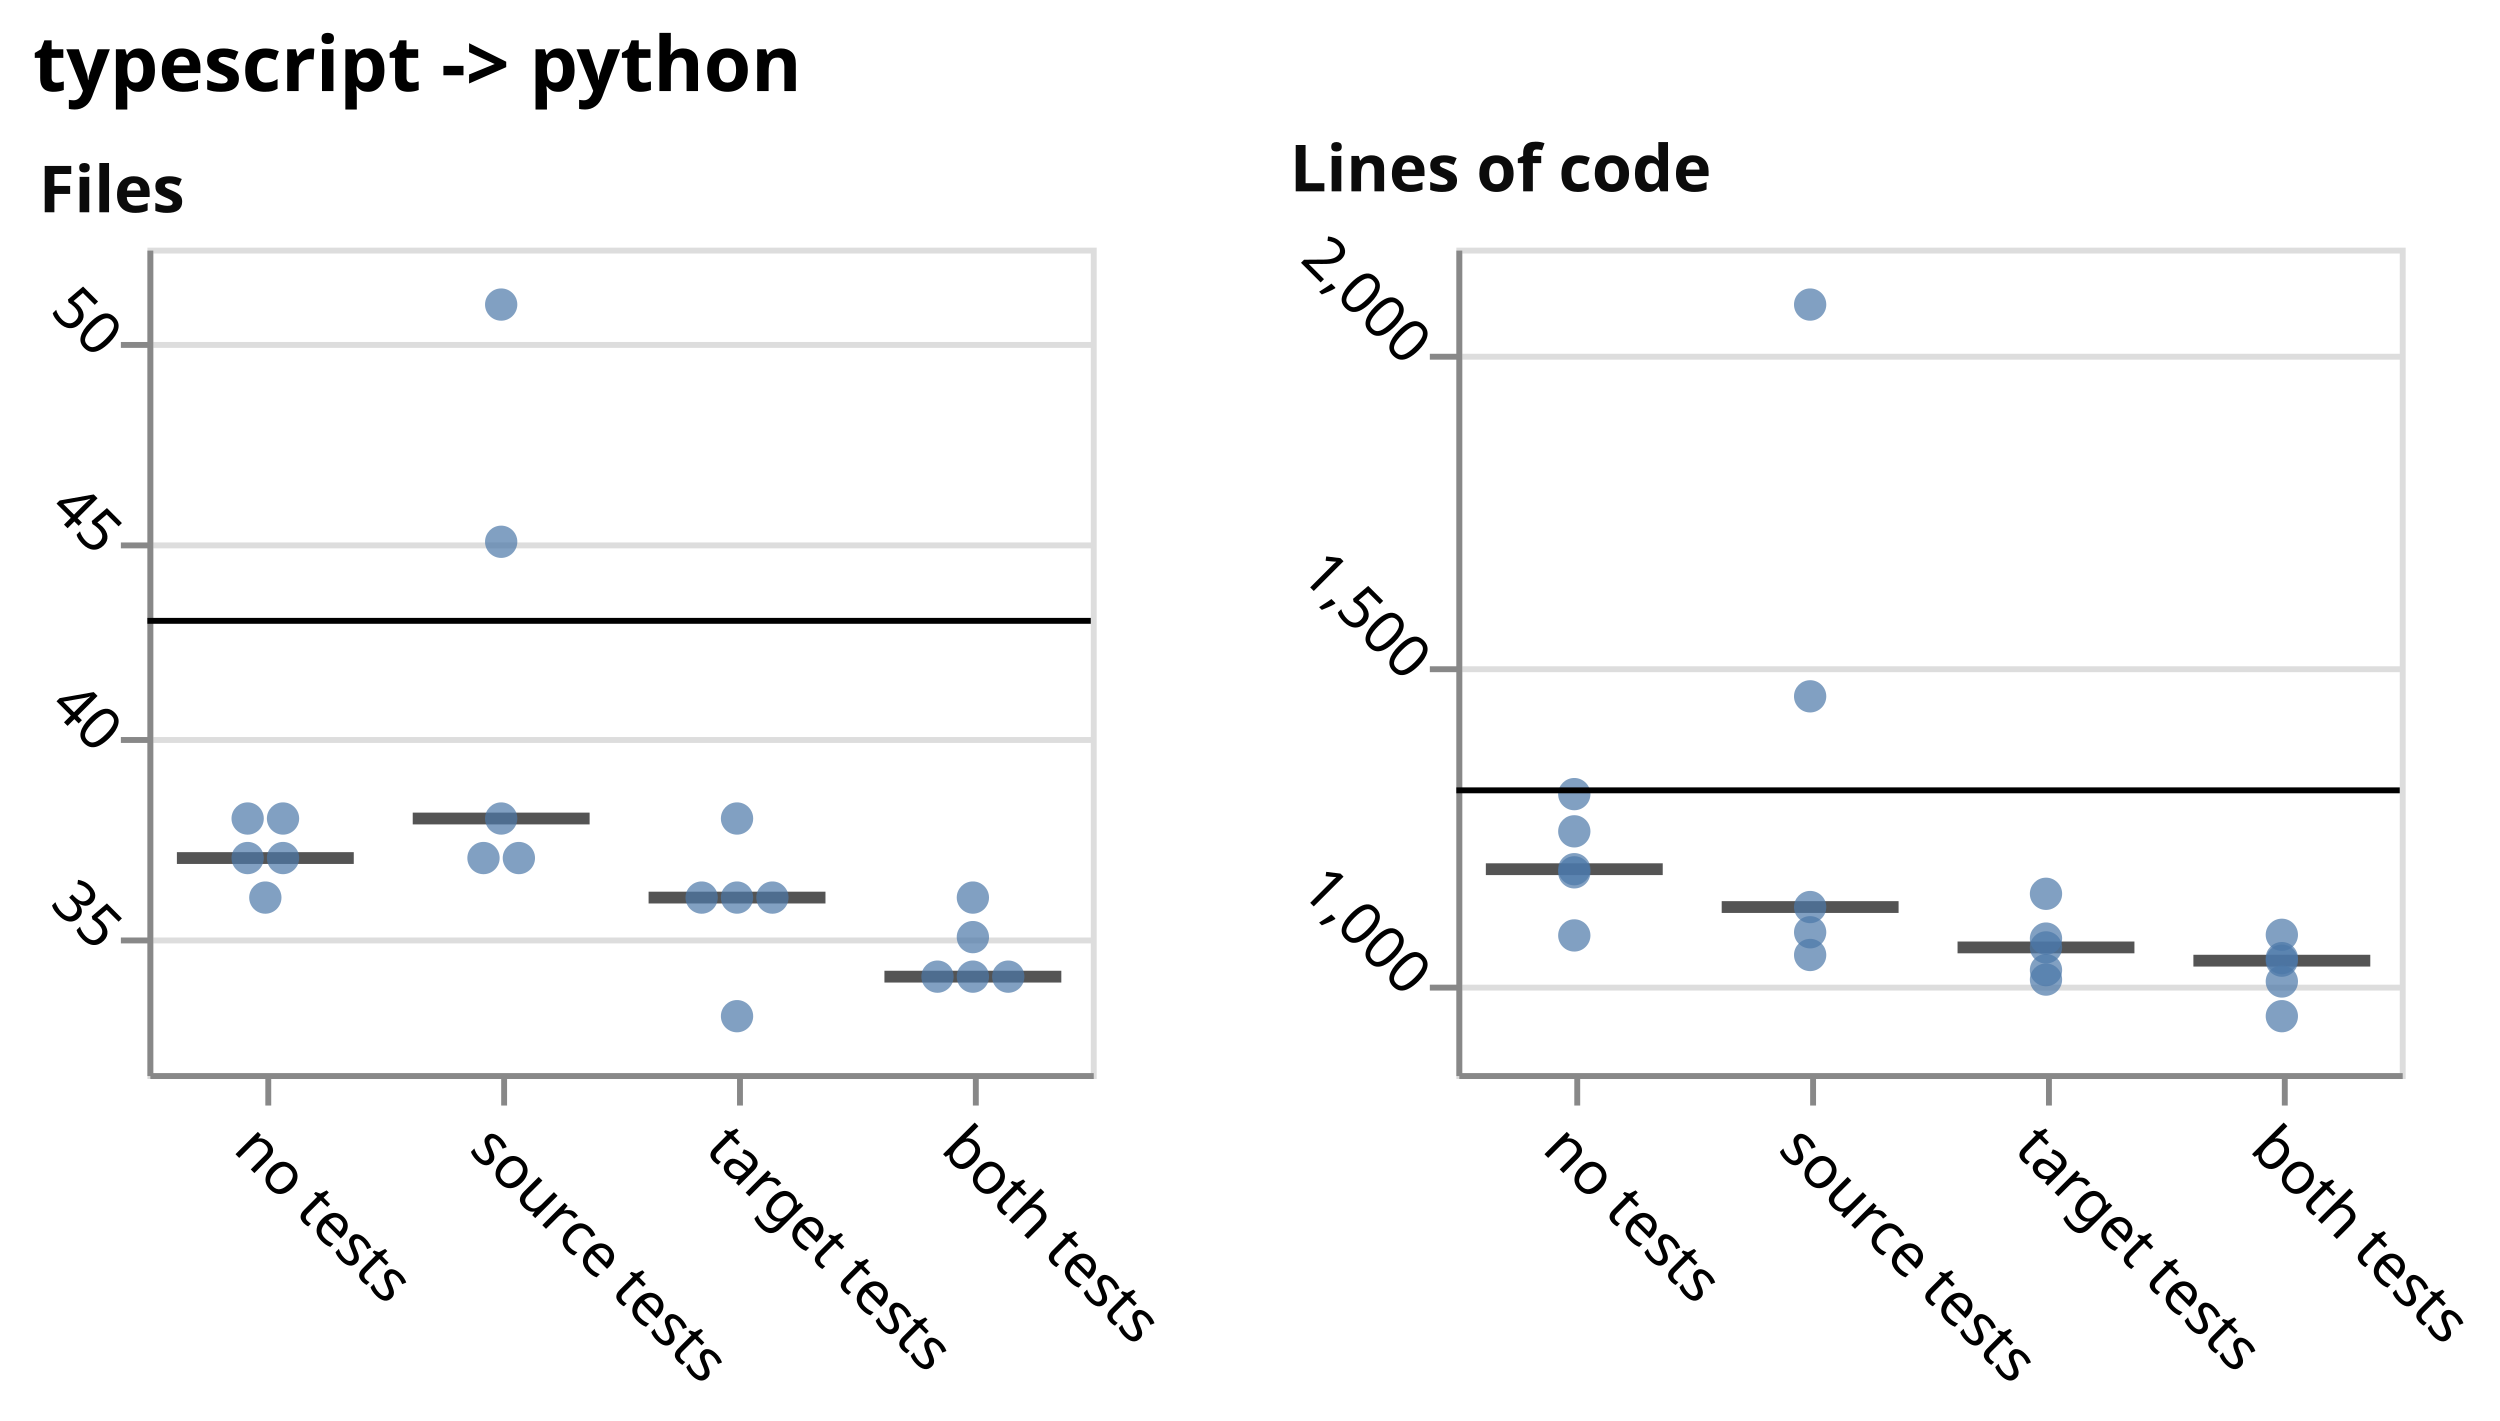
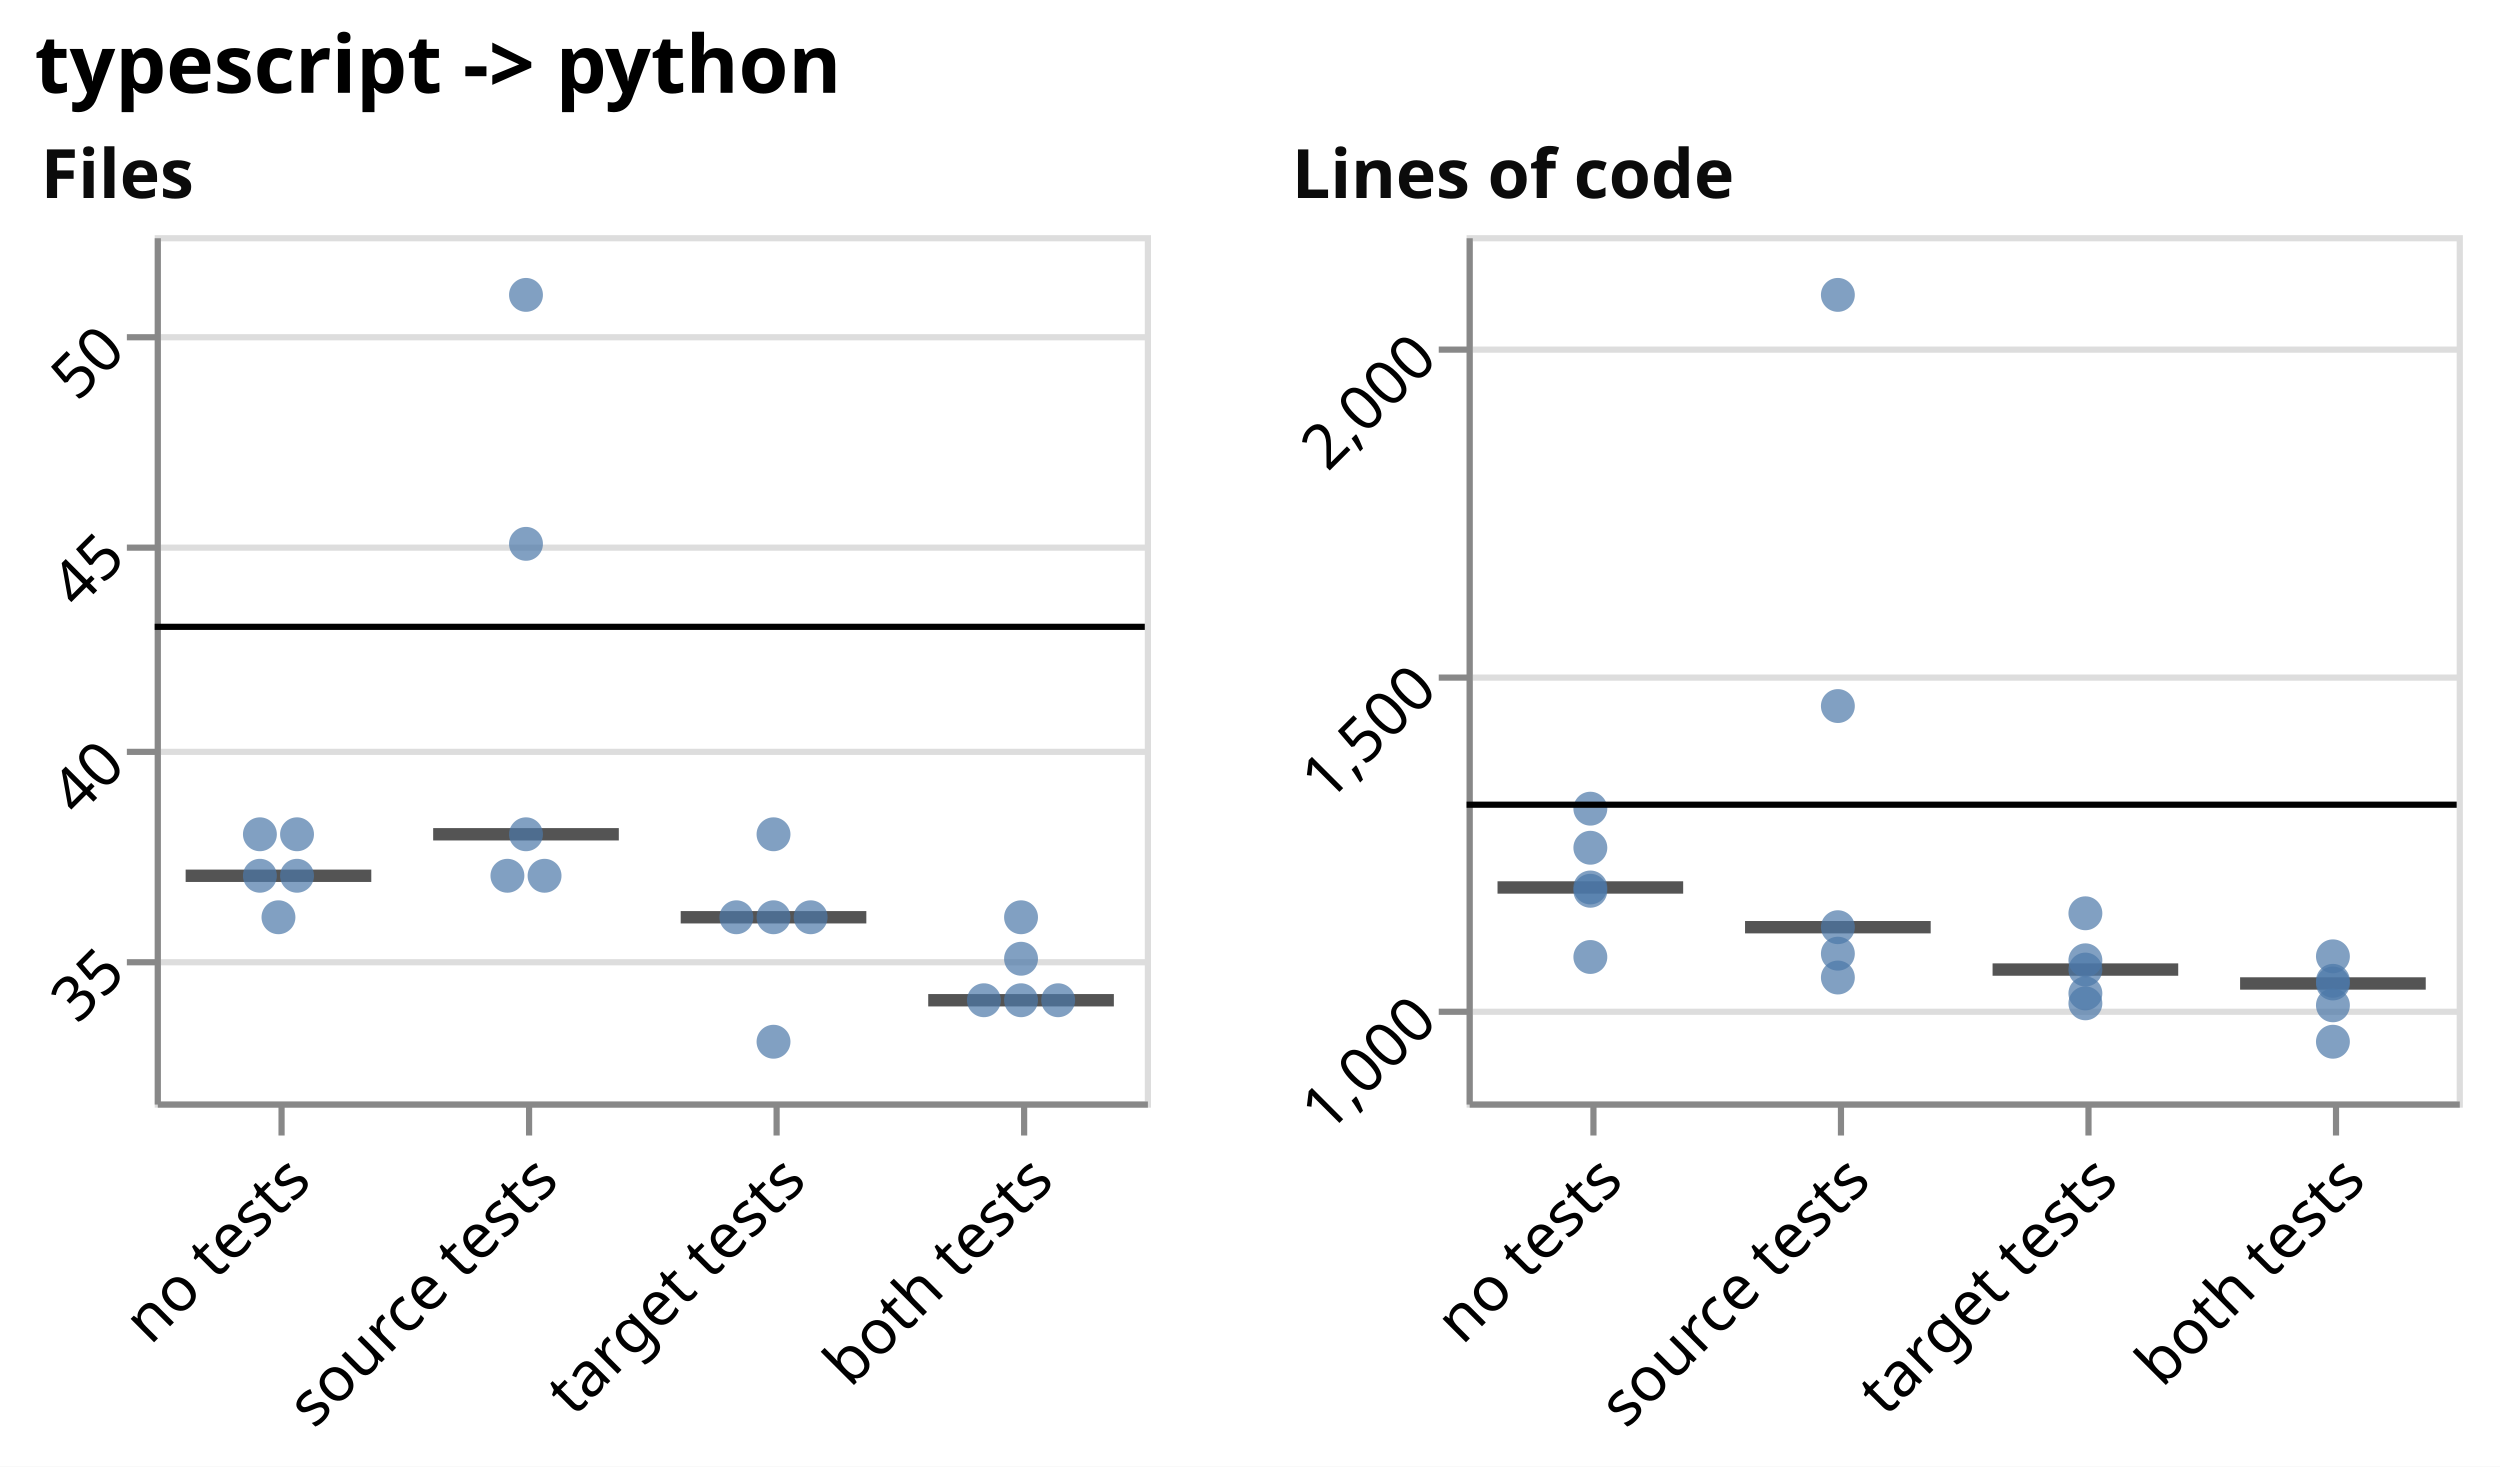
- <svg xmlns="http://www.w3.org/2000/svg" version="1.1" class="marks" width="424" height="241" viewBox="0 0 424 241">
-   <rect width="424" height="241" fill="white" />
-   <g fill="none" stroke-miterlimit="10" transform="translate(25,42)">
+ <svg xmlns="http://www.w3.org/2000/svg" version="1.1" class="marks" width="404" height="237" viewBox="0 0 404 237">
+   <rect width="404" height="237" fill="white" />
+   <g fill="none" stroke-miterlimit="10" transform="translate(25,38)">
    <g class="mark-group role-frame root" role="graphics-object" aria-roledescription="group mark container">
      <g transform="translate(0,0)">
        <path class="background" aria-hidden="true" d="M0,0h0v0h0Z" />
        <g>
          <g class="mark-group role-scope concat_0_group" role="graphics-object" aria-roledescription="group mark container">
            <g transform="translate(0,0)">
              <path class="background" aria-hidden="true" d="M0.5,0.5h160v140h-160Z" stroke="#ddd" />
              <g>
                <g class="mark-group role-axis" aria-hidden="true">
                  <g transform="translate(0.5,0.5)">
                    <path class="background" aria-hidden="true" d="M0,0h0v0h0Z" pointer-events="none" />
                    <g>
                      <g class="mark-rule role-axis-grid" pointer-events="none">
                        <line transform="translate(0,117)" x2="160" y2="0" stroke="#ddd" stroke-width="1" opacity="1" />
                        <line transform="translate(0,83)" x2="160" y2="0" stroke="#ddd" stroke-width="1" opacity="1" />
                        <line transform="translate(0,50)" x2="160" y2="0" stroke="#ddd" stroke-width="1" opacity="1" />
                        <line transform="translate(0,16)" x2="160" y2="0" stroke="#ddd" stroke-width="1" opacity="1" />
                      </g>
                    </g>
                    <path class="foreground" aria-hidden="true" d="" pointer-events="none" display="none" />
                  </g>
                </g>
                <g class="mark-group role-axis" role="graphics-symbol" aria-roledescription="axis" aria-label="X-axis for a discrete scale with 4 values: no tests, source tests, target tests, both tests">
                  <g transform="translate(0.5,140.5)">
                    <path class="background" aria-hidden="true" d="M0,0h0v0h0Z" pointer-events="none" />
                    <g>
                      <g class="mark-rule role-axis-tick" pointer-events="none">
                        <line transform="translate(20,0)" x2="0" y2="5" stroke="#888" stroke-width="1" opacity="1" />
                        <line transform="translate(60,0)" x2="0" y2="5" stroke="#888" stroke-width="1" opacity="1" />
                        <line transform="translate(100,0)" x2="0" y2="5" stroke="#888" stroke-width="1" opacity="1" />
                        <line transform="translate(140,0)" x2="0" y2="5" stroke="#888" stroke-width="1" opacity="1" />
                      </g>
                      <g class="mark-text role-axis-label" pointer-events="none">
-                         <text text-anchor="start" transform="translate(19.5,7) rotate(45) translate(0,8)" font-family="sans-serif" font-size="10px" fill="#000" opacity="1">no tests</text>
-                         <text text-anchor="start" transform="translate(59.5,7) rotate(45) translate(0,8)" font-family="sans-serif" font-size="10px" fill="#000" opacity="1">source tests</text>
-                         <text text-anchor="start" transform="translate(99.5,7) rotate(45) translate(0,8)" font-family="sans-serif" font-size="10px" fill="#000" opacity="1">target tests</text>
-                         <text text-anchor="start" transform="translate(139.5,7) rotate(45) translate(0,8)" font-family="sans-serif" font-size="10px" fill="#000" opacity="1">both tests</text>
+                         <text text-anchor="end" transform="translate(19.5,7) rotate(-45) translate(0,8)" font-family="sans-serif" font-size="10px" fill="#000" opacity="1">no tests</text>
+                         <text text-anchor="end" transform="translate(59.5,7) rotate(-45) translate(0,8)" font-family="sans-serif" font-size="10px" fill="#000" opacity="1">source tests</text>
+                         <text text-anchor="end" transform="translate(99.5,7) rotate(-45) translate(0,8)" font-family="sans-serif" font-size="10px" fill="#000" opacity="1">target tests</text>
+                         <text text-anchor="end" transform="translate(139.5,7) rotate(-45) translate(0,8)" font-family="sans-serif" font-size="10px" fill="#000" opacity="1">both tests</text>
                      </g>
                      <g class="mark-rule role-axis-domain" pointer-events="none">
                        <line transform="translate(0,0)" x2="160" y2="0" stroke="#888" stroke-width="1" opacity="1" />
                      </g>
                    </g>
                    <path class="foreground" aria-hidden="true" d="" pointer-events="none" display="none" />
                  </g>
                </g>
                <g class="mark-group role-axis" role="graphics-symbol" aria-roledescription="axis" aria-label="Y-axis for a linear scale with values from 32 to 52">
                  <g transform="translate(0.5,0.5)">
                    <path class="background" aria-hidden="true" d="M0,0h0v0h0Z" pointer-events="none" />
                    <g>
                      <g class="mark-rule role-axis-tick" pointer-events="none">
                        <line transform="translate(0,117)" x2="-5" y2="0" stroke="#888" stroke-width="1" opacity="1" />
                        <line transform="translate(0,83)" x2="-5" y2="0" stroke="#888" stroke-width="1" opacity="1" />
                        <line transform="translate(0,50)" x2="-5" y2="0" stroke="#888" stroke-width="1" opacity="1" />
                        <line transform="translate(0,16)" x2="-5" y2="0" stroke="#888" stroke-width="1" opacity="1" />
                      </g>
                      <g class="mark-text role-axis-label" pointer-events="none">
-                         <text text-anchor="end" transform="translate(-7,116.9349) rotate(45) translate(0,3)" font-family="sans-serif" font-size="10px" fill="#000" opacity="1">35</text>
-                         <text text-anchor="end" transform="translate(-7,83.40996) rotate(45) translate(0,3)" font-family="sans-serif" font-size="10px" fill="#000" opacity="1">40</text>
-                         <text text-anchor="end" transform="translate(-7,49.88506) rotate(45) translate(0,3)" font-family="sans-serif" font-size="10px" fill="#000" opacity="1">45</text>
-                         <text text-anchor="end" transform="translate(-7,16.36015) rotate(45) translate(0,3)" font-family="sans-serif" font-size="10px" fill="#000" opacity="1">50</text>
+                         <text text-anchor="end" transform="translate(-7,116.9349) rotate(-45) translate(0,3)" font-family="sans-serif" font-size="10px" fill="#000" opacity="1">35</text>
+                         <text text-anchor="end" transform="translate(-7,83.40996) rotate(-45) translate(0,3)" font-family="sans-serif" font-size="10px" fill="#000" opacity="1">40</text>
+                         <text text-anchor="end" transform="translate(-7,49.88506) rotate(-45) translate(0,3)" font-family="sans-serif" font-size="10px" fill="#000" opacity="1">45</text>
+                         <text text-anchor="end" transform="translate(-7,16.36015) rotate(-45) translate(0,3)" font-family="sans-serif" font-size="10px" fill="#000" opacity="1">50</text>
                      </g>
                      <g class="mark-rule role-axis-domain" pointer-events="none">
                        <line transform="translate(0,140)" x2="0" y2="-140" stroke="#888" stroke-width="1" opacity="1" />
                      </g>
                    </g>
                    <path class="foreground" aria-hidden="true" d="" pointer-events="none" display="none" />
                  </g>
                </g>
                <g class="mark-rect role-mark concat_0_layer_0_marks" role="graphics-object" aria-roledescription="rect mark container">
                  <path aria-label="condition: no tests; Median of value: 37" role="graphics-symbol" aria-roledescription="tick" d="M5,102.525h30v2h-30Z" fill="#0b0b0b" opacity="0.7" />
                  <path aria-label="condition: source tests; Median of value: 38" role="graphics-symbol" aria-roledescription="tick" d="M45,95.82h30v2h-30Z" fill="#0b0b0b" opacity="0.7" />
                  <path aria-label="condition: target tests; Median of value: 36" role="graphics-symbol" aria-roledescription="tick" d="M85,109.23h30v2h-30Z" fill="#0b0b0b" opacity="0.7" />
                  <path aria-label="condition: both tests; Median of value: 34" role="graphics-symbol" aria-roledescription="tick" d="M125,122.64h30v2h-30Z" fill="#0b0b0b" opacity="0.7" />
                </g>
                <g class="mark-symbol role-mark concat_0_layer_1_marks" role="graphics-object" aria-roledescription="symbol mark container">
                  <path aria-label="condition: no tests; value: 37; nudge: −0.5" role="graphics-symbol" aria-roledescription="point" transform="translate(17,103.5249)" d="M2.739,0A2.739,2.739,0,1,1,-2.739,0A2.739,2.739,0,1,1,2.739,0" fill="#4c78a8" stroke-width="2" opacity="0.7" />
                  <path aria-label="condition: no tests; value: 37; nudge: 0.5" role="graphics-symbol" aria-roledescription="point" transform="translate(23,103.5249)" d="M2.739,0A2.739,2.739,0,1,1,-2.739,0A2.739,2.739,0,1,1,2.739,0" fill="#4c78a8" stroke-width="2" opacity="0.7" />
                  <path aria-label="condition: no tests; value: 38; nudge: −0.5" role="graphics-symbol" aria-roledescription="point" transform="translate(17,96.81992)" d="M2.739,0A2.739,2.739,0,1,1,-2.739,0A2.739,2.739,0,1,1,2.739,0" fill="#4c78a8" stroke-width="2" opacity="0.7" />
                  <path aria-label="condition: no tests; value: 38; nudge: 0.5" role="graphics-symbol" aria-roledescription="point" transform="translate(23,96.81992)" d="M2.739,0A2.739,2.739,0,1,1,-2.739,0A2.739,2.739,0,1,1,2.739,0" fill="#4c78a8" stroke-width="2" opacity="0.7" />
                  <path aria-label="condition: no tests; value: 36; nudge: 0" role="graphics-symbol" aria-roledescription="point" transform="translate(20,110.2299)" d="M2.739,0A2.739,2.739,0,1,1,-2.739,0A2.739,2.739,0,1,1,2.739,0" fill="#4c78a8" stroke-width="2" opacity="0.7" />
                  <path aria-label="condition: source tests; value: 37; nudge: −0.5" role="graphics-symbol" aria-roledescription="point" transform="translate(57,103.5249)" d="M2.739,0A2.739,2.739,0,1,1,-2.739,0A2.739,2.739,0,1,1,2.739,0" fill="#4c78a8" stroke-width="2" opacity="0.7" />
                  <path aria-label="condition: source tests; value: 37; nudge: 0.5" role="graphics-symbol" aria-roledescription="point" transform="translate(63,103.5249)" d="M2.739,0A2.739,2.739,0,1,1,-2.739,0A2.739,2.739,0,1,1,2.739,0" fill="#4c78a8" stroke-width="2" opacity="0.7" />
                  <path aria-label="condition: source tests; value: 38; nudge: 0" role="graphics-symbol" aria-roledescription="point" transform="translate(60,96.81992)" d="M2.739,0A2.739,2.739,0,1,1,-2.739,0A2.739,2.739,0,1,1,2.739,0" fill="#4c78a8" stroke-width="2" opacity="0.7" />
                  <path aria-label="condition: source tests; value: 45; nudge: 0" role="graphics-symbol" aria-roledescription="point" transform="translate(60,49.88506)" d="M2.739,0A2.739,2.739,0,1,1,-2.739,0A2.739,2.739,0,1,1,2.739,0" fill="#4c78a8" stroke-width="2" opacity="0.7" />
                  <path aria-label="condition: source tests; value: 51; nudge: 0" role="graphics-symbol" aria-roledescription="point" transform="translate(60,9.655172)" d="M2.739,0A2.739,2.739,0,1,1,-2.739,0A2.739,2.739,0,1,1,2.739,0" fill="#4c78a8" stroke-width="2" opacity="0.7" />
                  <path aria-label="condition: target tests; value: 38; nudge: 0" role="graphics-symbol" aria-roledescription="point" transform="translate(100,96.81992)" d="M2.739,0A2.739,2.739,0,1,1,-2.739,0A2.739,2.739,0,1,1,2.739,0" fill="#4c78a8" stroke-width="2" opacity="0.7" />
                  <path aria-label="condition: target tests; value: 36; nudge: −1" role="graphics-symbol" aria-roledescription="point" transform="translate(94,110.2299)" d="M2.739,0A2.739,2.739,0,1,1,-2.739,0A2.739,2.739,0,1,1,2.739,0" fill="#4c78a8" stroke-width="2" opacity="0.7" />
                  <path aria-label="condition: target tests; value: 36; nudge: 0" role="graphics-symbol" aria-roledescription="point" transform="translate(100,110.2299)" d="M2.739,0A2.739,2.739,0,1,1,-2.739,0A2.739,2.739,0,1,1,2.739,0" fill="#4c78a8" stroke-width="2" opacity="0.7" />
                  <path aria-label="condition: target tests; value: 36; nudge: 1" role="graphics-symbol" aria-roledescription="point" transform="translate(106,110.2299)" d="M2.739,0A2.739,2.739,0,1,1,-2.739,0A2.739,2.739,0,1,1,2.739,0" fill="#4c78a8" stroke-width="2" opacity="0.7" />
                  <path aria-label="condition: target tests; value: 33; nudge: 0" role="graphics-symbol" aria-roledescription="point" transform="translate(100,130.3448)" d="M2.739,0A2.739,2.739,0,1,1,-2.739,0A2.739,2.739,0,1,1,2.739,0" fill="#4c78a8" stroke-width="2" opacity="0.7" />
                  <path aria-label="condition: both tests; value: 34; nudge: −1" role="graphics-symbol" aria-roledescription="point" transform="translate(134,123.6398)" d="M2.739,0A2.739,2.739,0,1,1,-2.739,0A2.739,2.739,0,1,1,2.739,0" fill="#4c78a8" stroke-width="2" opacity="0.7" />
                  <path aria-label="condition: both tests; value: 34; nudge: 0" role="graphics-symbol" aria-roledescription="point" transform="translate(140,123.6398)" d="M2.739,0A2.739,2.739,0,1,1,-2.739,0A2.739,2.739,0,1,1,2.739,0" fill="#4c78a8" stroke-width="2" opacity="0.7" />
                  <path aria-label="condition: both tests; value: 34; nudge: 1" role="graphics-symbol" aria-roledescription="point" transform="translate(146,123.6398)" d="M2.739,0A2.739,2.739,0,1,1,-2.739,0A2.739,2.739,0,1,1,2.739,0" fill="#4c78a8" stroke-width="2" opacity="0.7" />
                  <path aria-label="condition: both tests; value: 35; nudge: 0" role="graphics-symbol" aria-roledescription="point" transform="translate(140,116.9349)" d="M2.739,0A2.739,2.739,0,1,1,-2.739,0A2.739,2.739,0,1,1,2.739,0" fill="#4c78a8" stroke-width="2" opacity="0.7" />
                  <path aria-label="condition: both tests; value: 36; nudge: 0" role="graphics-symbol" aria-roledescription="point" transform="translate(140,110.2299)" d="M2.739,0A2.739,2.739,0,1,1,-2.739,0A2.739,2.739,0,1,1,2.739,0" fill="#4c78a8" stroke-width="2" opacity="0.7" />
                </g>
                <g class="mark-rule role-mark concat_0_layer_2_marks" role="graphics-object" aria-roledescription="rule mark container">
                  <line aria-label="Median of reference: 43" role="graphics-symbol" aria-roledescription="rule mark" transform="translate(160,63.29502)" x2="-160" y2="0" stroke="black" />
                </g>
                <g class="mark-group role-title">
                  <g transform="translate(-18.40072,-15)">
                    <path class="background" aria-hidden="true" d="M0,0h0v0h0Z" pointer-events="none" />
                    <g>
                      <g class="mark-text role-title-text" role="graphics-symbol" aria-roledescription="title" aria-label="Title text 'Files'" pointer-events="none">
                        <text text-anchor="start" transform="translate(0,9)" font-family="sans-serif" font-size="11px" font-weight="bold" fill="#0b0b0b" opacity="1">Files</text>
                      </g>
                    </g>
                    <path class="foreground" aria-hidden="true" d="" pointer-events="none" display="none" />
                  </g>
                </g>
              </g>
              <path class="foreground" aria-hidden="true" d="" display="none" />
            </g>
          </g>
          <g class="mark-group role-scope concat_1_group" role="graphics-object" aria-roledescription="group mark container">
-             <g transform="translate(222,0)">
+             <g transform="translate(212,0)">
              <path class="background" aria-hidden="true" d="M0.5,0.5h160v140h-160Z" stroke="#ddd" />
              <g>
                <g class="mark-group role-axis" aria-hidden="true">
                  <g transform="translate(0.5,0.5)">
                    <path class="background" aria-hidden="true" d="M0,0h0v0h0Z" pointer-events="none" />
                    <g>
                      <g class="mark-rule role-axis-grid" pointer-events="none">
                        <line transform="translate(0,125)" x2="160" y2="0" stroke="#ddd" stroke-width="1" opacity="1" />
                        <line transform="translate(0,71)" x2="160" y2="0" stroke="#ddd" stroke-width="1" opacity="1" />
                        <line transform="translate(0,18)" x2="160" y2="0" stroke="#ddd" stroke-width="1" opacity="1" />
                      </g>
                    </g>
                    <path class="foreground" aria-hidden="true" d="" pointer-events="none" display="none" />
                  </g>
                </g>
                <g class="mark-group role-axis" role="graphics-symbol" aria-roledescription="axis" aria-label="X-axis for a discrete scale with 4 values: no tests, source tests, target tests, both tests">
                  <g transform="translate(0.5,140.5)">
                    <path class="background" aria-hidden="true" d="M0,0h0v0h0Z" pointer-events="none" />
                    <g>
                      <g class="mark-rule role-axis-tick" pointer-events="none">
                        <line transform="translate(20,0)" x2="0" y2="5" stroke="#888" stroke-width="1" opacity="1" />
                        <line transform="translate(60,0)" x2="0" y2="5" stroke="#888" stroke-width="1" opacity="1" />
                        <line transform="translate(100,0)" x2="0" y2="5" stroke="#888" stroke-width="1" opacity="1" />
                        <line transform="translate(140,0)" x2="0" y2="5" stroke="#888" stroke-width="1" opacity="1" />
                      </g>
                      <g class="mark-text role-axis-label" pointer-events="none">
-                         <text text-anchor="start" transform="translate(19.5,7) rotate(45) translate(0,8)" font-family="sans-serif" font-size="10px" fill="#000" opacity="1">no tests</text>
-                         <text text-anchor="start" transform="translate(59.5,7) rotate(45) translate(0,8)" font-family="sans-serif" font-size="10px" fill="#000" opacity="1">source tests</text>
-                         <text text-anchor="start" transform="translate(99.5,7) rotate(45) translate(0,8)" font-family="sans-serif" font-size="10px" fill="#000" opacity="1">target tests</text>
-                         <text text-anchor="start" transform="translate(139.5,7) rotate(45) translate(0,8)" font-family="sans-serif" font-size="10px" fill="#000" opacity="1">both tests</text>
+                         <text text-anchor="end" transform="translate(19.5,7) rotate(-45) translate(0,8)" font-family="sans-serif" font-size="10px" fill="#000" opacity="1">no tests</text>
+                         <text text-anchor="end" transform="translate(59.5,7) rotate(-45) translate(0,8)" font-family="sans-serif" font-size="10px" fill="#000" opacity="1">source tests</text>
+                         <text text-anchor="end" transform="translate(99.5,7) rotate(-45) translate(0,8)" font-family="sans-serif" font-size="10px" fill="#000" opacity="1">target tests</text>
+                         <text text-anchor="end" transform="translate(139.5,7) rotate(-45) translate(0,8)" font-family="sans-serif" font-size="10px" fill="#000" opacity="1">both tests</text>
                      </g>
                      <g class="mark-rule role-axis-domain" pointer-events="none">
                        <line transform="translate(0,0)" x2="160" y2="0" stroke="#888" stroke-width="1" opacity="1" />
                      </g>
                    </g>
                    <path class="foreground" aria-hidden="true" d="" pointer-events="none" display="none" />
                  </g>
                </g>
                <g class="mark-group role-axis" role="graphics-symbol" aria-roledescription="axis" aria-label="Y-axis for a linear scale with values from 857 to 2,165">
                  <g transform="translate(0.5,0.5)">
                    <path class="background" aria-hidden="true" d="M0,0h0v0h0Z" pointer-events="none" />
                    <g>
                      <g class="mark-rule role-axis-tick" pointer-events="none">
                        <line transform="translate(0,125)" x2="-5" y2="0" stroke="#888" stroke-width="1" opacity="1" />
                        <line transform="translate(0,71)" x2="-5" y2="0" stroke="#888" stroke-width="1" opacity="1" />
                        <line transform="translate(0,18)" x2="-5" y2="0" stroke="#888" stroke-width="1" opacity="1" />
                      </g>
                      <g class="mark-text role-axis-label" pointer-events="none">
-                         <text text-anchor="end" transform="translate(-7,124.6741) rotate(45) translate(0,3)" font-family="sans-serif" font-size="10px" fill="#000" opacity="1">1,000</text>
-                         <text text-anchor="end" transform="translate(-7,71.17694) rotate(45) translate(0,3)" font-family="sans-serif" font-size="10px" fill="#000" opacity="1">1,500</text>
-                         <text text-anchor="end" transform="translate(-7,17.67975) rotate(45) translate(0,3)" font-family="sans-serif" font-size="10px" fill="#000" opacity="1">2,000</text>
+                         <text text-anchor="end" transform="translate(-7,124.6741) rotate(-45) translate(0,3)" font-family="sans-serif" font-size="10px" fill="#000" opacity="1">1,000</text>
+                         <text text-anchor="end" transform="translate(-7,71.17694) rotate(-45) translate(0,3)" font-family="sans-serif" font-size="10px" fill="#000" opacity="1">1,500</text>
+                         <text text-anchor="end" transform="translate(-7,17.67975) rotate(-45) translate(0,3)" font-family="sans-serif" font-size="10px" fill="#000" opacity="1">2,000</text>
                      </g>
                      <g class="mark-rule role-axis-domain" pointer-events="none">
                        <line transform="translate(0,140)" x2="0" y2="-140" stroke="#888" stroke-width="1" opacity="1" />
                      </g>
                    </g>
                    <path class="foreground" aria-hidden="true" d="" pointer-events="none" display="none" />
                  </g>
                </g>
                <g class="mark-rect role-mark concat_1_layer_0_marks" role="graphics-object" aria-roledescription="rect mark container">
                  <path aria-label="condition: no tests; Median of value: 1180" role="graphics-symbol" aria-roledescription="tick" d="M5,104.415h30v2h-30Z" fill="#0b0b0b" opacity="0.7" />
                  <path aria-label="condition: source tests; Median of value: 1120" role="graphics-symbol" aria-roledescription="tick" d="M45,110.835h30v2h-30Z" fill="#0b0b0b" opacity="0.7" />
                  <path aria-label="condition: target tests; Median of value: 1056" role="graphics-symbol" aria-roledescription="tick" d="M85,117.682h30v2h-30Z" fill="#0b0b0b" opacity="0.7" />
                  <path aria-label="condition: both tests; Median of value: 1035" role="graphics-symbol" aria-roledescription="tick" d="M125,119.929h30v2h-30Z" fill="#0b0b0b" opacity="0.7" />
                </g>
                <g class="mark-symbol role-mark concat_1_layer_1_marks" role="graphics-object" aria-roledescription="symbol mark container">
                  <path aria-label="condition: no tests; value: 1175; nudge: 0" role="graphics-symbol" aria-roledescription="point" transform="translate(20,105.9501)" d="M2.739,0A2.739,2.739,0,1,1,-2.739,0A2.739,2.739,0,1,1,2.739,0" fill="#4c78a8" stroke-width="2" opacity="0.7" />
                  <path aria-label="condition: no tests; value: 1299; nudge: 0" role="graphics-symbol" aria-roledescription="point" transform="translate(20,92.68281)" d="M2.739,0A2.739,2.739,0,1,1,-2.739,0A2.739,2.739,0,1,1,2.739,0" fill="#4c78a8" stroke-width="2" opacity="0.7" />
                  <path aria-label="condition: no tests; value: 1180; nudge: 0" role="graphics-symbol" aria-roledescription="point" transform="translate(20,105.4151)" d="M2.739,0A2.739,2.739,0,1,1,-2.739,0A2.739,2.739,0,1,1,2.739,0" fill="#4c78a8" stroke-width="2" opacity="0.7" />
                  <path aria-label="condition: no tests; value: 1240; nudge: 0" role="graphics-symbol" aria-roledescription="point" transform="translate(20,98.99548)" d="M2.739,0A2.739,2.739,0,1,1,-2.739,0A2.739,2.739,0,1,1,2.739,0" fill="#4c78a8" stroke-width="2" opacity="0.7" />
                  <path aria-label="condition: no tests; value: 1075; nudge: 0" role="graphics-symbol" aria-roledescription="point" transform="translate(20,116.6495)" d="M2.739,0A2.739,2.739,0,1,1,-2.739,0A2.739,2.739,0,1,1,2.739,0" fill="#4c78a8" stroke-width="2" opacity="0.7" />
                  <path aria-label="condition: source tests; value: 1080; nudge: 0" role="graphics-symbol" aria-roledescription="point" transform="translate(60,116.1146)" d="M2.739,0A2.739,2.739,0,1,1,-2.739,0A2.739,2.739,0,1,1,2.739,0" fill="#4c78a8" stroke-width="2" opacity="0.7" />
                  <path aria-label="condition: source tests; value: 1120; nudge: 0" role="graphics-symbol" aria-roledescription="point" transform="translate(60,111.8348)" d="M2.739,0A2.739,2.739,0,1,1,-2.739,0A2.739,2.739,0,1,1,2.739,0" fill="#4c78a8" stroke-width="2" opacity="0.7" />
                  <path aria-label="condition: source tests; value: 1454; nudge: 0" role="graphics-symbol" aria-roledescription="point" transform="translate(60,76.09868)" d="M2.739,0A2.739,2.739,0,1,1,-2.739,0A2.739,2.739,0,1,1,2.739,0" fill="#4c78a8" stroke-width="2" opacity="0.7" />
                  <path aria-label="condition: source tests; value: 1044; nudge: 0" role="graphics-symbol" aria-roledescription="point" transform="translate(60,119.9664)" d="M2.739,0A2.739,2.739,0,1,1,-2.739,0A2.739,2.739,0,1,1,2.739,0" fill="#4c78a8" stroke-width="2" opacity="0.7" />
                  <path aria-label="condition: source tests; value: 2075; nudge: 0" role="graphics-symbol" aria-roledescription="point" transform="translate(60,9.655172)" d="M2.739,0A2.739,2.739,0,1,1,-2.739,0A2.739,2.739,0,1,1,2.739,0" fill="#4c78a8" stroke-width="2" opacity="0.7" />
                  <path aria-label="condition: target tests; value: 1141; nudge: 0" role="graphics-symbol" aria-roledescription="point" transform="translate(100,109.5879)" d="M2.739,0A2.739,2.739,0,1,1,-2.739,0A2.739,2.739,0,1,1,2.739,0" fill="#4c78a8" stroke-width="2" opacity="0.7" />
                  <path aria-label="condition: target tests; value: 1056; nudge: 0" role="graphics-symbol" aria-roledescription="point" transform="translate(100,118.6824)" d="M2.739,0A2.739,2.739,0,1,1,-2.739,0A2.739,2.739,0,1,1,2.739,0" fill="#4c78a8" stroke-width="2" opacity="0.7" />
                  <path aria-label="condition: target tests; value: 1020; nudge: 0" role="graphics-symbol" aria-roledescription="point" transform="translate(100,122.5342)" d="M2.739,0A2.739,2.739,0,1,1,-2.739,0A2.739,2.739,0,1,1,2.739,0" fill="#4c78a8" stroke-width="2" opacity="0.7" />
                  <path aria-label="condition: target tests; value: 1070; nudge: 0" role="graphics-symbol" aria-roledescription="point" transform="translate(100,117.1845)" d="M2.739,0A2.739,2.739,0,1,1,-2.739,0A2.739,2.739,0,1,1,2.739,0" fill="#4c78a8" stroke-width="2" opacity="0.7" />
                  <path aria-label="condition: target tests; value: 1005; nudge: 0" role="graphics-symbol" aria-roledescription="point" transform="translate(100,124.1392)" d="M2.739,0A2.739,2.739,0,1,1,-2.739,0A2.739,2.739,0,1,1,2.739,0" fill="#4c78a8" stroke-width="2" opacity="0.7" />
                  <path aria-label="condition: both tests; value: 1076; nudge: 0" role="graphics-symbol" aria-roledescription="point" transform="translate(140,116.5426)" d="M2.739,0A2.739,2.739,0,1,1,-2.739,0A2.739,2.739,0,1,1,2.739,0" fill="#4c78a8" stroke-width="2" opacity="0.7" />
                  <path aria-label="condition: both tests; value: 947; nudge: 0" role="graphics-symbol" aria-roledescription="point" transform="translate(140,130.3448)" d="M2.739,0A2.739,2.739,0,1,1,-2.739,0A2.739,2.739,0,1,1,2.739,0" fill="#4c78a8" stroke-width="2" opacity="0.7" />
                  <path aria-label="condition: both tests; value: 1035; nudge: 0" role="graphics-symbol" aria-roledescription="point" transform="translate(140,120.9293)" d="M2.739,0A2.739,2.739,0,1,1,-2.739,0A2.739,2.739,0,1,1,2.739,0" fill="#4c78a8" stroke-width="2" opacity="0.7" />
                  <path aria-label="condition: both tests; value: 1039; nudge: 0" role="graphics-symbol" aria-roledescription="point" transform="translate(140,120.5013)" d="M2.739,0A2.739,2.739,0,1,1,-2.739,0A2.739,2.739,0,1,1,2.739,0" fill="#4c78a8" stroke-width="2" opacity="0.7" />
                  <path aria-label="condition: both tests; value: 1002; nudge: 0" role="graphics-symbol" aria-roledescription="point" transform="translate(140,124.4601)" d="M2.739,0A2.739,2.739,0,1,1,-2.739,0A2.739,2.739,0,1,1,2.739,0" fill="#4c78a8" stroke-width="2" opacity="0.7" />
                </g>
                <g class="mark-rule role-mark concat_1_layer_2_marks" role="graphics-object" aria-roledescription="rule mark container">
                  <line aria-label="Median of reference: 1305" role="graphics-symbol" aria-roledescription="rule mark" transform="translate(160,92.04084)" x2="-160" y2="0" stroke="black" />
                </g>
                <g class="mark-group role-title">
-                   <g transform="translate(-28.23047,-18.55072)">
+                   <g transform="translate(-28.23047,-15)">
                    <path class="background" aria-hidden="true" d="M0,0h0v0h0Z" pointer-events="none" />
                    <g>
                      <g class="mark-text role-title-text" role="graphics-symbol" aria-roledescription="title" aria-label="Title text 'Lines of code'" pointer-events="none">
                        <text text-anchor="start" transform="translate(0,9)" font-family="sans-serif" font-size="11px" font-weight="bold" fill="#0b0b0b" opacity="1">Lines of code</text>
                      </g>
                    </g>
                    <path class="foreground" aria-hidden="true" d="" pointer-events="none" display="none" />
                  </g>
                </g>
              </g>
              <path class="foreground" aria-hidden="true" d="" display="none" />
            </g>
          </g>
          <g class="mark-group role-title">
-             <g transform="translate(-19.40072,-36.55072)">
+             <g transform="translate(-19.40072,-33)">
              <path class="background" aria-hidden="true" d="M0,0h0v0h0Z" pointer-events="none" />
              <g>
                <g class="mark-text role-title-text" role="graphics-symbol" aria-roledescription="title" aria-label="Title text 'typescript -&gt; python'" pointer-events="none">
                  <text text-anchor="start" transform="translate(0,10)" font-family="sans-serif" font-size="13px" font-weight="bold" fill="#000" opacity="1">typescript -&gt; python</text>
                </g>
              </g>
              <path class="foreground" aria-hidden="true" d="" pointer-events="none" display="none" />
            </g>
          </g>
        </g>
        <path class="foreground" aria-hidden="true" d="" display="none" />
      </g>
    </g>
  </g>
</svg>
